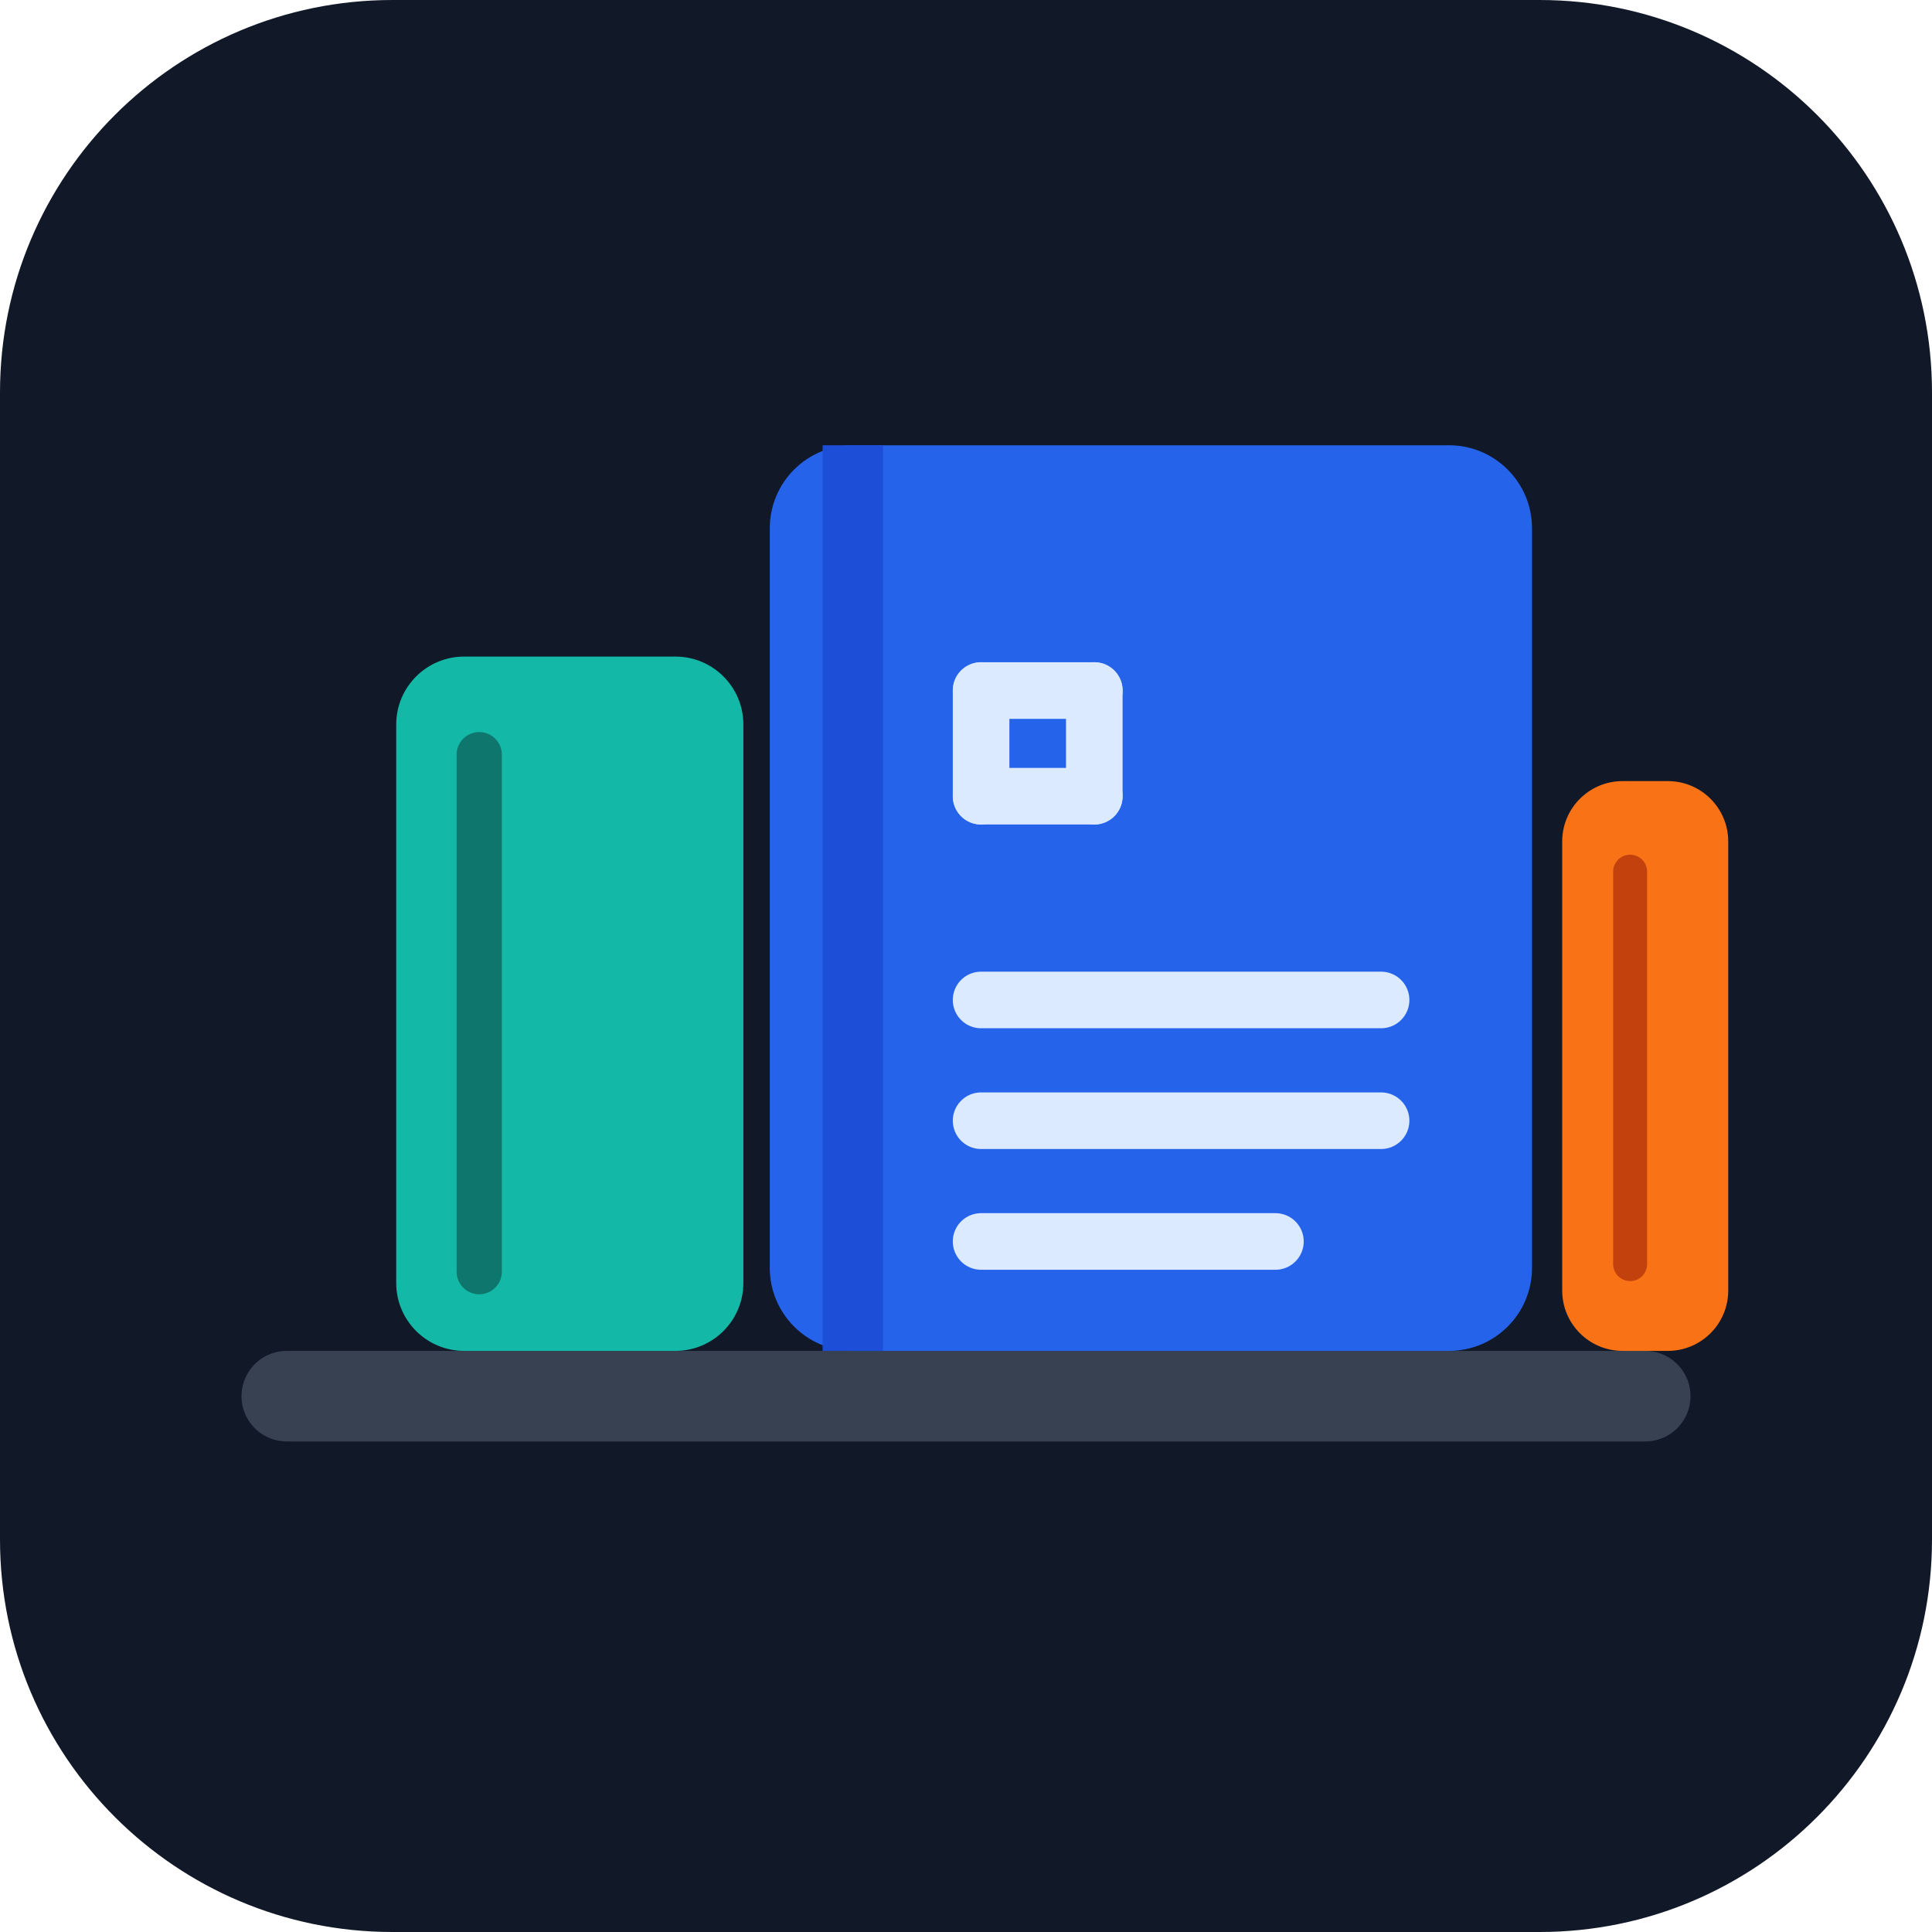
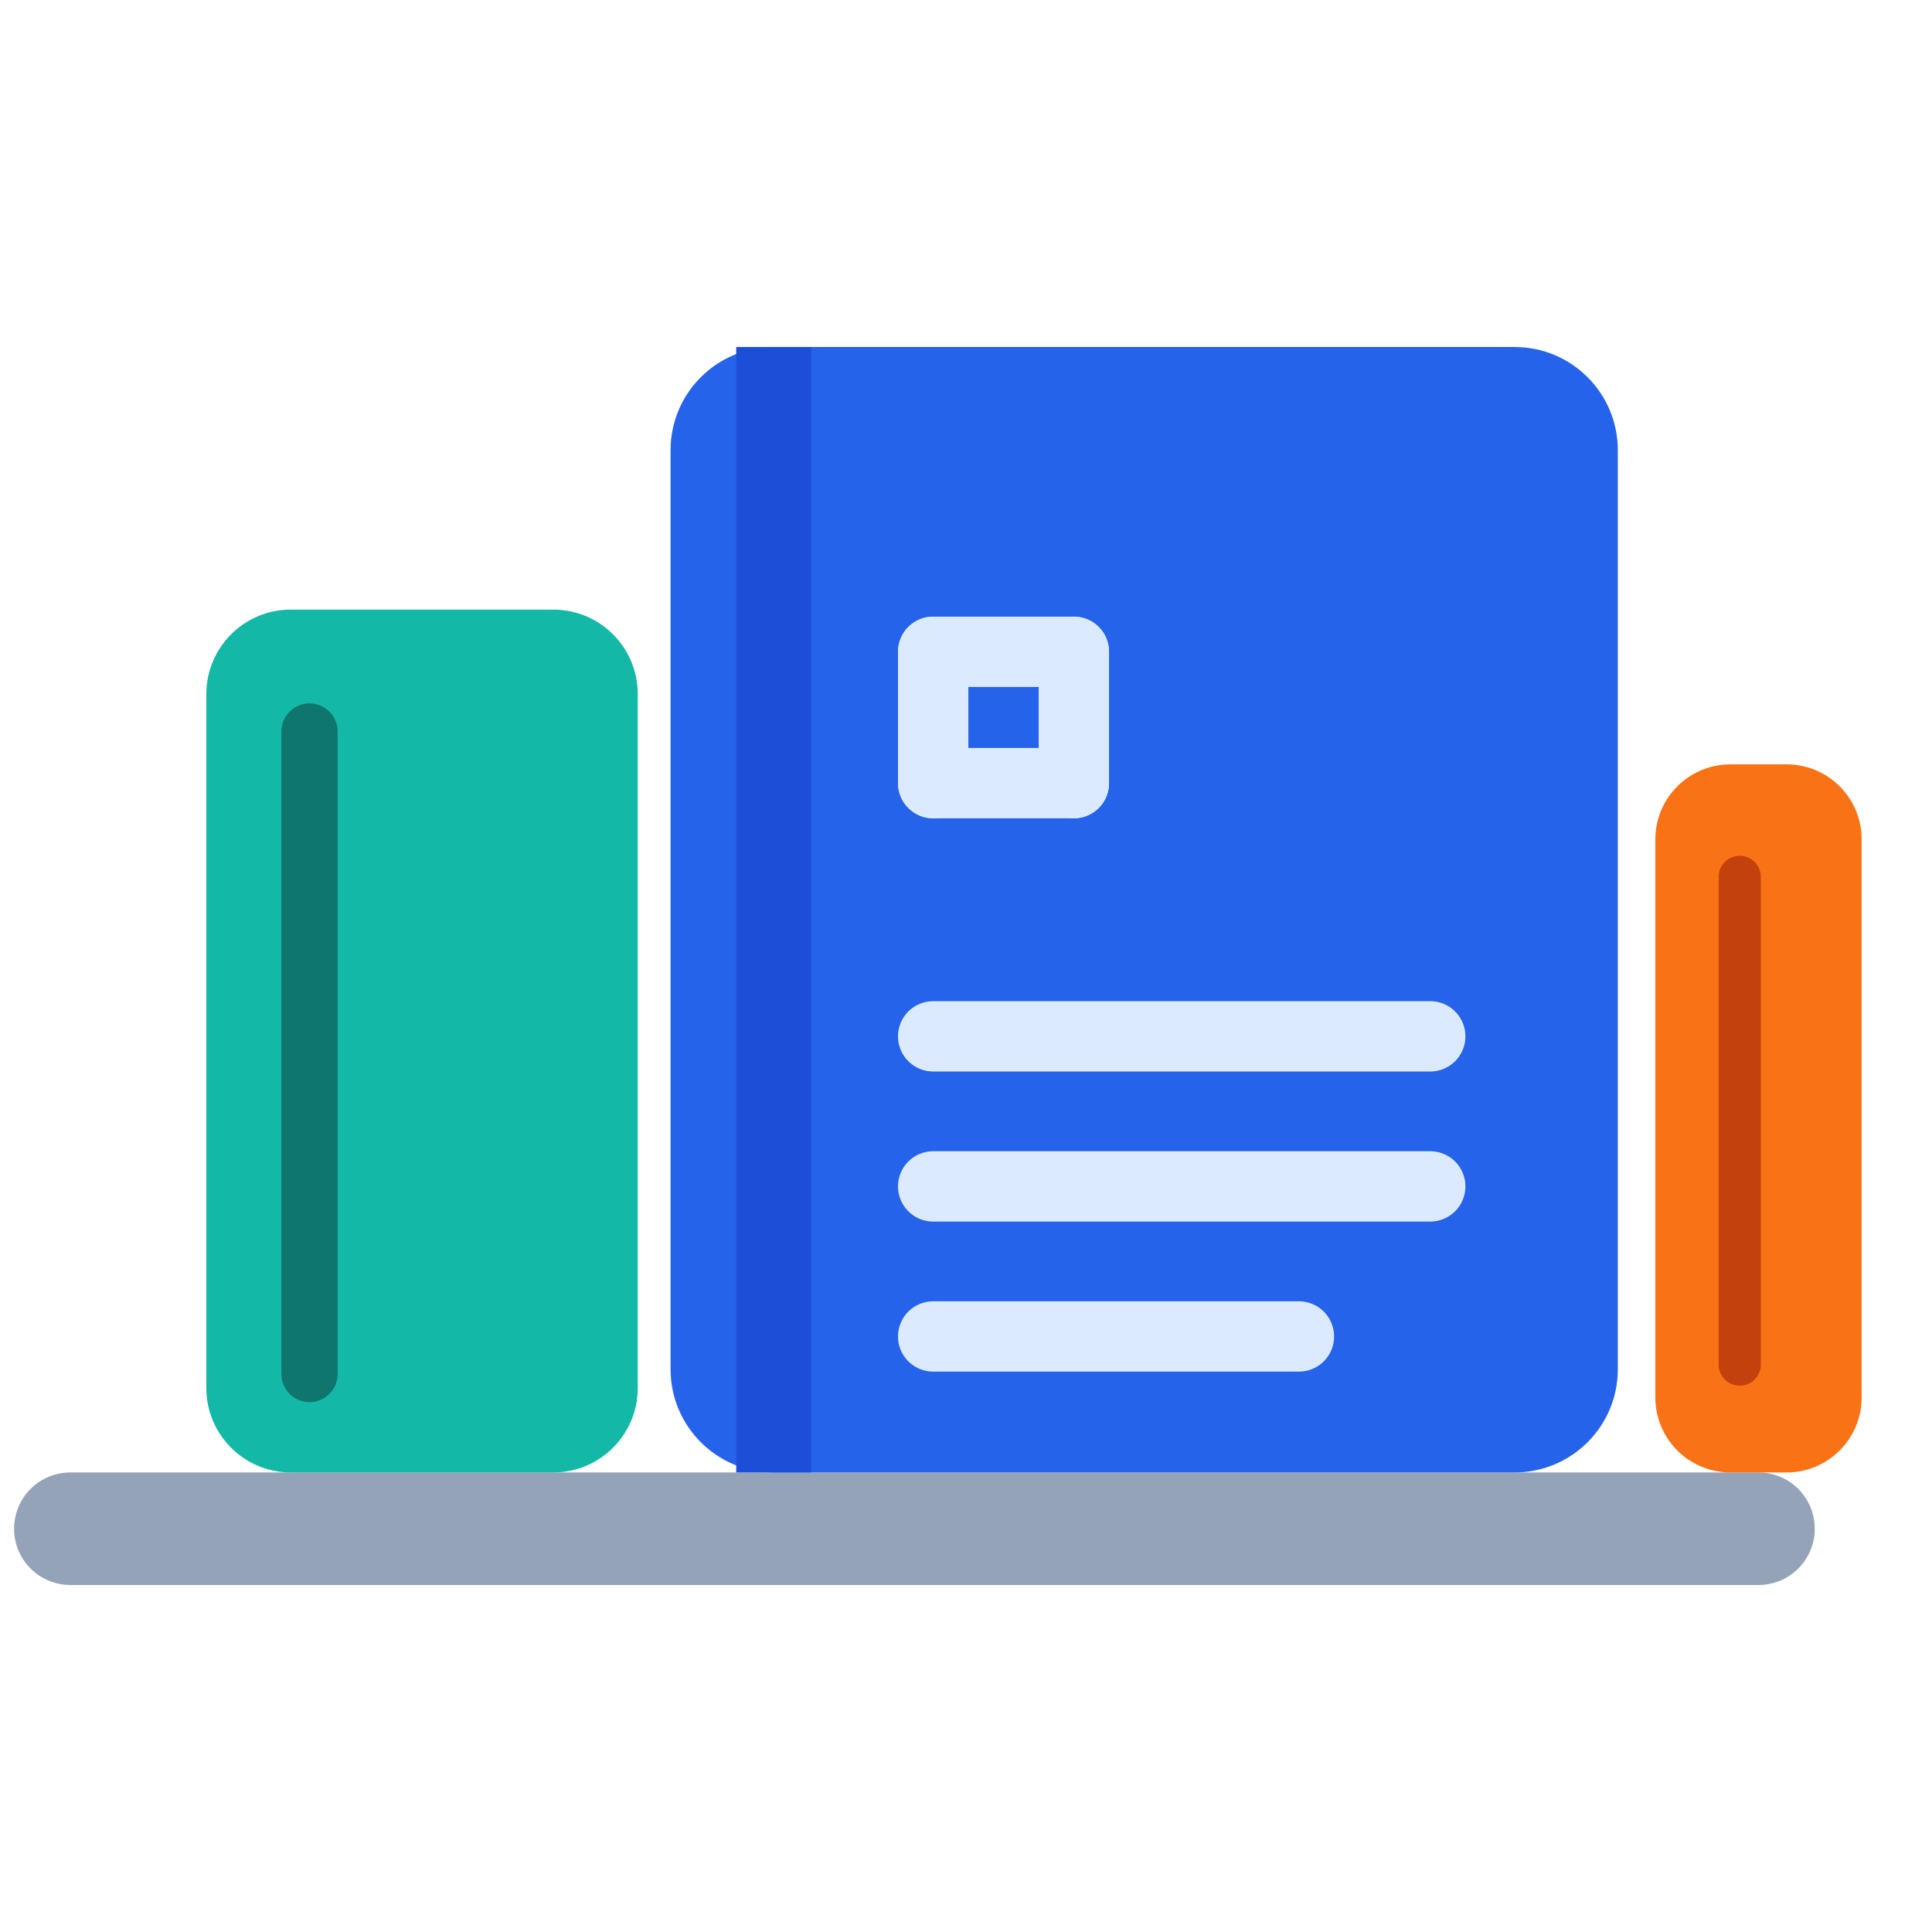
- <svg xmlns="http://www.w3.org/2000/svg" viewBox="0 0 512 512">
-   <rect width="512" height="512" rx="104" fill="#111827" />
-   <path d="M76 370h360" stroke="#374151" stroke-width="24" stroke-linecap="round" />
+ <svg xmlns="http://www.w3.org/2000/svg" viewBox="61 44 412 412">
+   <path d="M76 370h360" stroke="#94a3b8" stroke-width="24" stroke-linecap="round" />
  <rect x="105" y="174" width="92" height="184" rx="18" fill="#14b8a6" />
  <path d="M127 200v137" stroke="#0f766e" stroke-width="12" stroke-linecap="round" />
  <rect x="204" y="118" width="202" height="240" rx="22" fill="#2563eb" />
  <path d="M226 118v240" stroke="#1d4ed8" stroke-width="16" />
  <path d="M260 183h30m-30 28h30m-30 54h106m-106 32h106m-106 32h78" stroke="#dbeafe" stroke-width="15" stroke-linecap="round" />
  <path d="M260 183v28m30-28v28" stroke="#dbeafe" stroke-width="15" stroke-linecap="round" />
  <rect x="414" y="207" width="44" height="151" rx="16" fill="#f97316" />
  <path d="M432 231v104" stroke="#c2410c" stroke-width="9" stroke-linecap="round" />
</svg>
